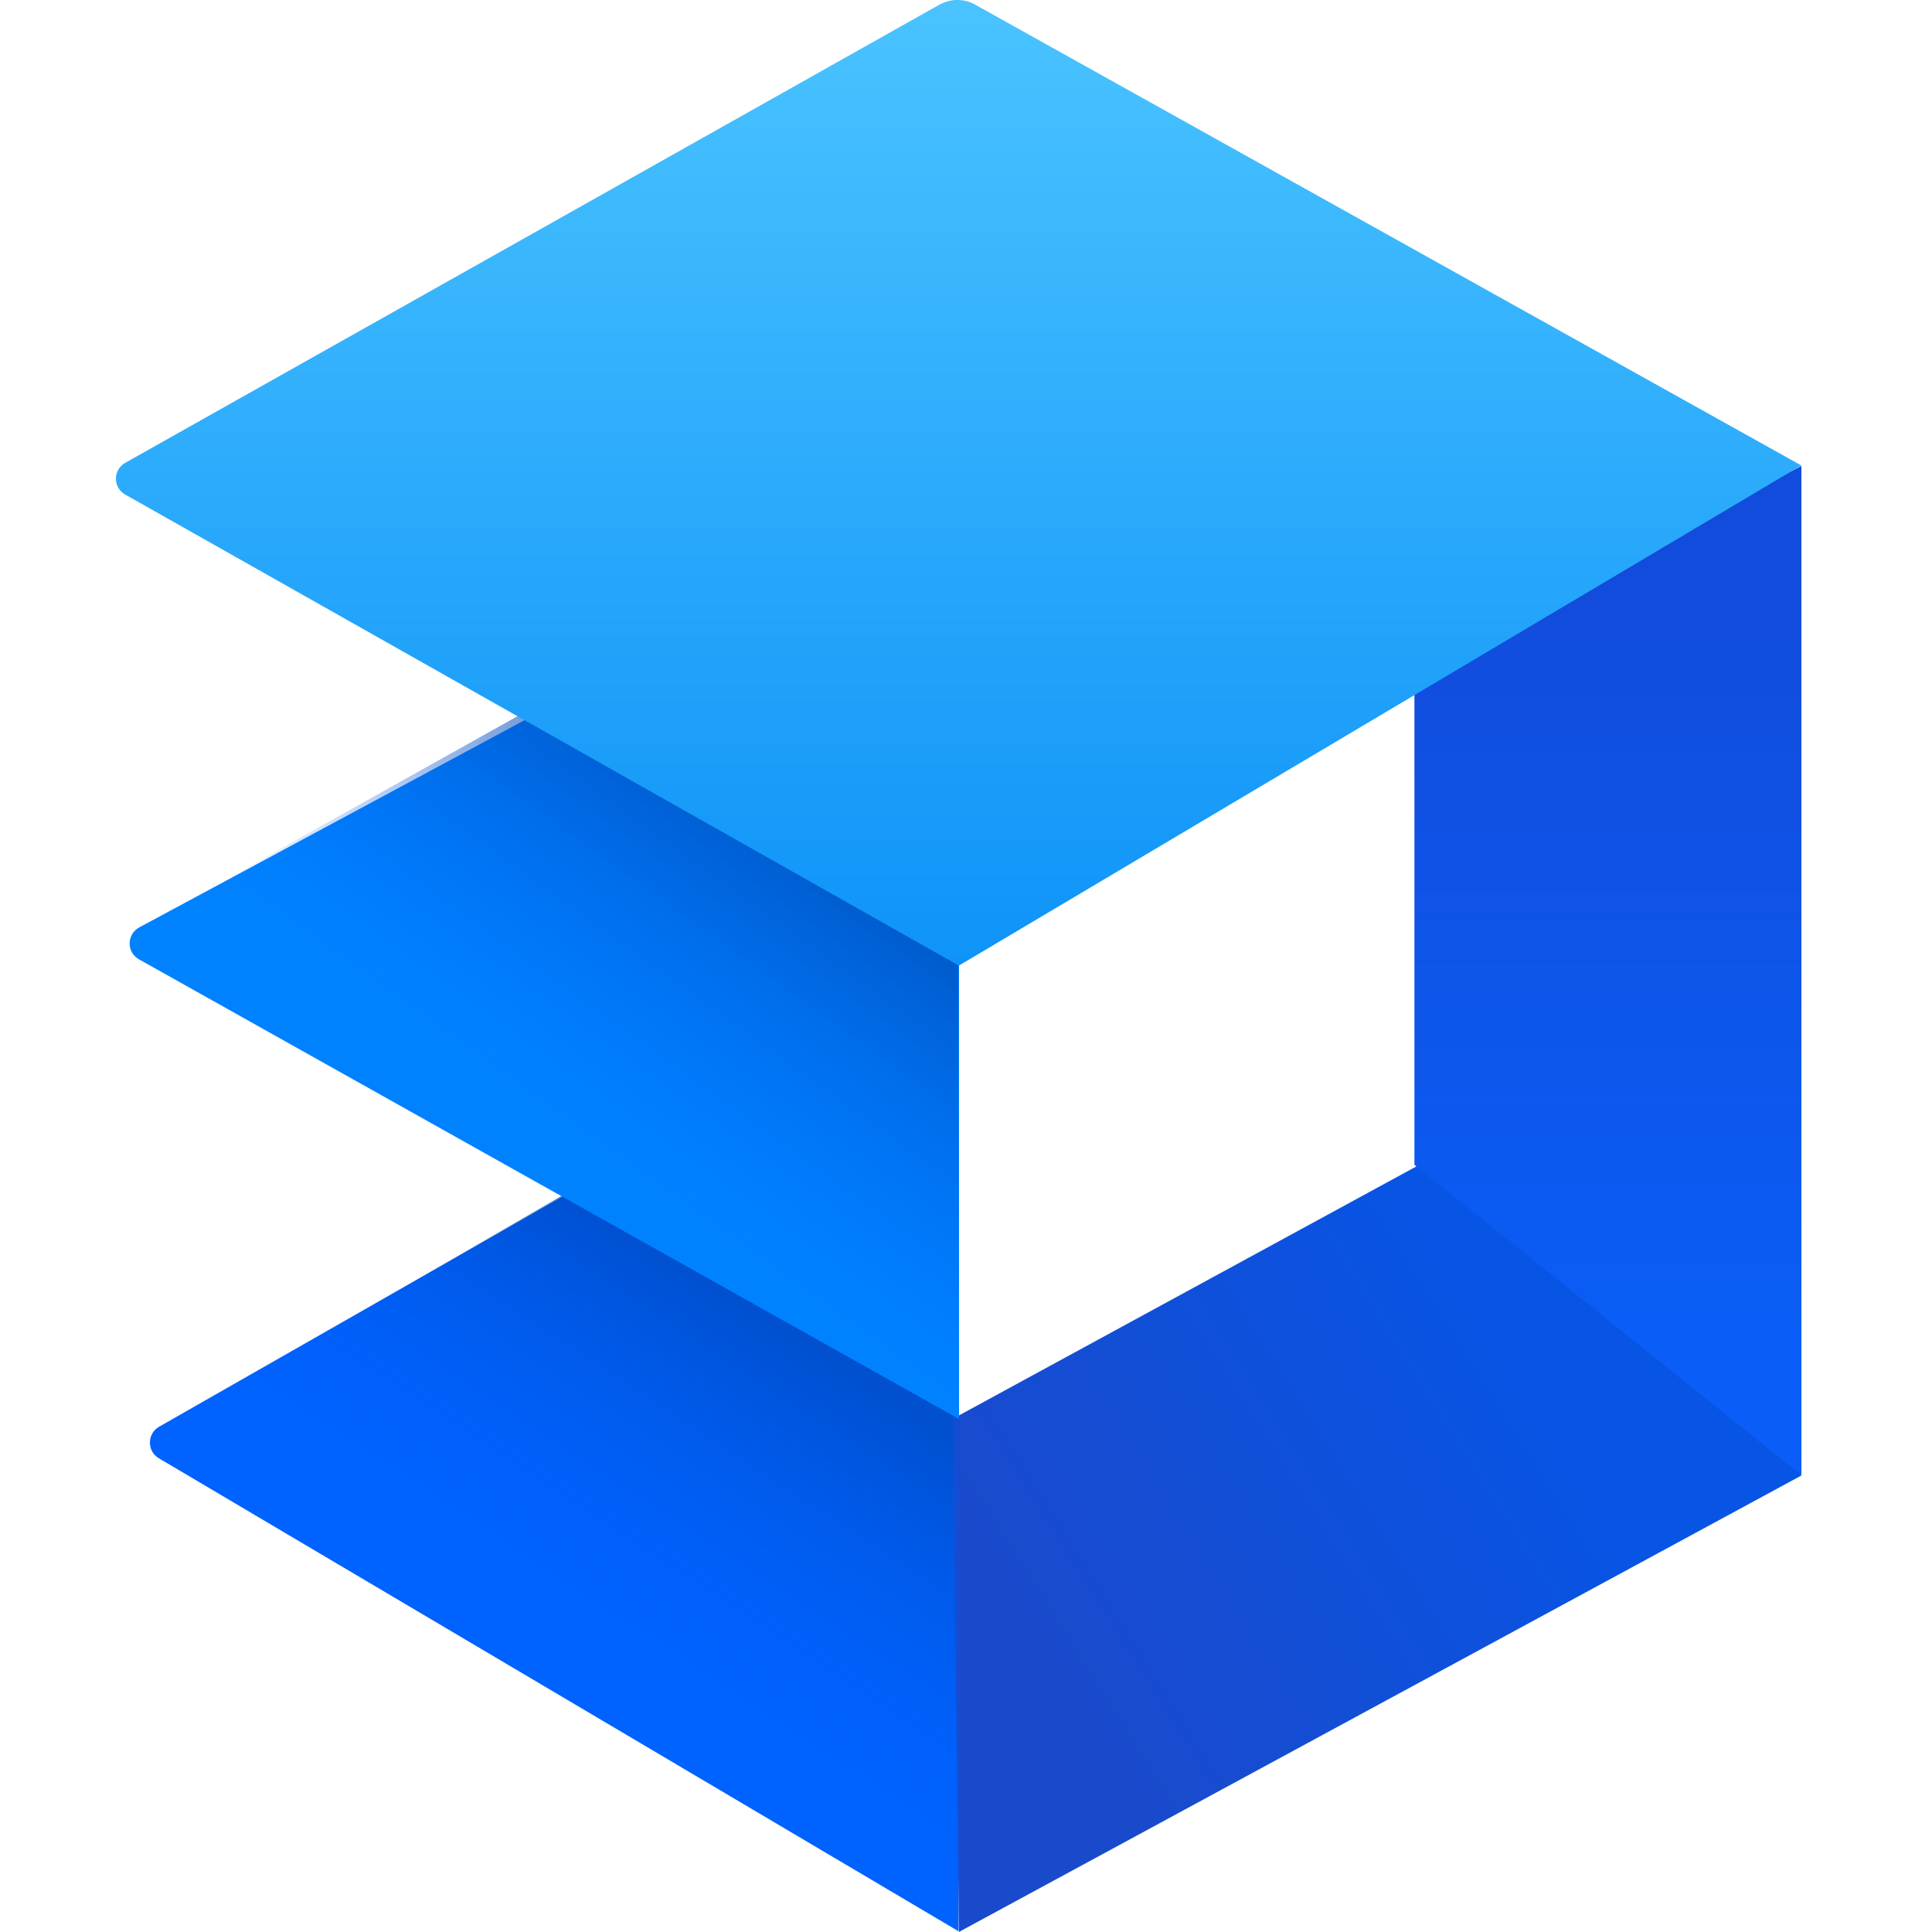
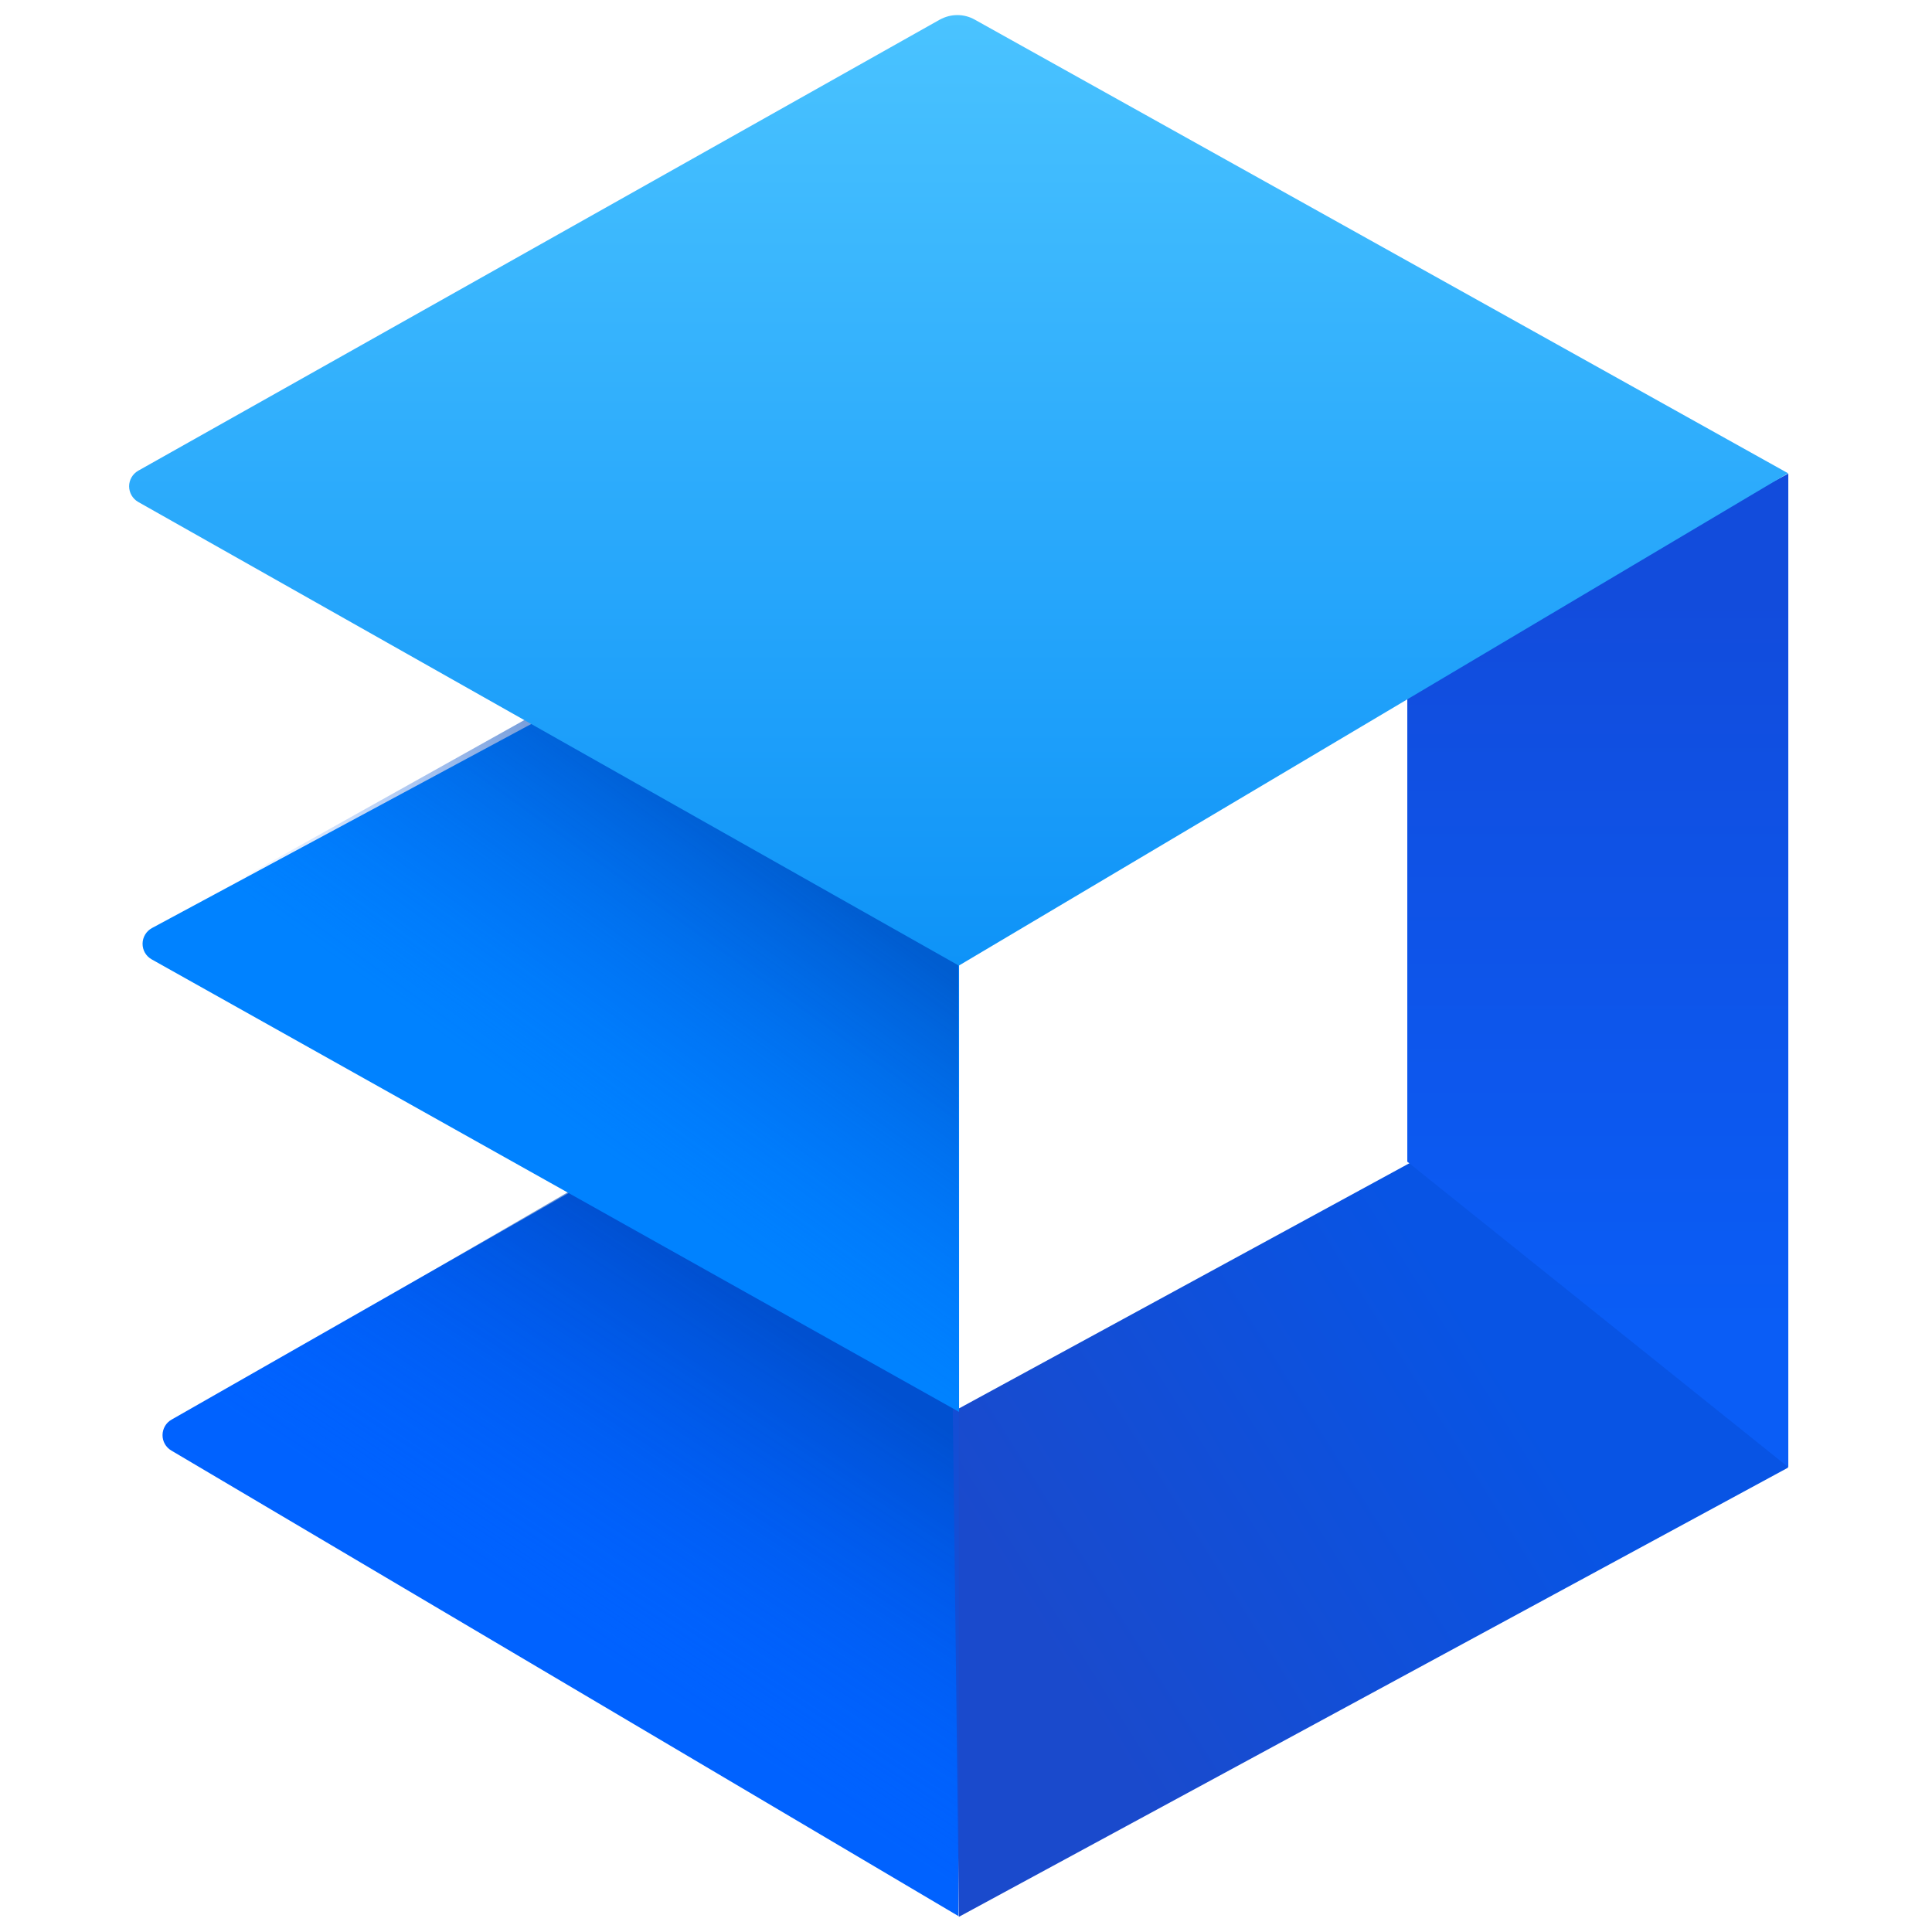
- <svg xmlns="http://www.w3.org/2000/svg" viewBox="0 0 20 20" fill="none">
-   <path d="M5.976 12.299L9.922 14.605V19.992L1.643 15.095C1.586 15.061 1.551 14.999 1.552 14.932C1.552 14.865 1.588 14.803 1.646 14.77L5.976 12.299Z" fill="#0062FF" />
-   <path opacity="0.6" d="M9.925 19.988V14.601L6.22 12.143L1.395 14.941L9.925 19.988Z" fill="url(#paint0_linear_2_97)" />
-   <path d="M9.927 19.993L9.862 14.663L10.203 14.623L9.927 19.993Z" fill="#144DD4" />
-   <path d="M18.518 9.976L18.645 15.276L9.926 20V14.653L18.518 9.976Z" fill="url(#paint1_linear_2_97)" />
-   <path d="M18.648 15.272V4.822L14.642 6.963V12.058L18.648 15.272Z" fill="url(#paint2_linear_2_97)" />
-   <path d="M5.715 7.302L9.928 9.43V14.69L1.437 9.93C1.377 9.896 1.341 9.833 1.342 9.765C1.342 9.697 1.38 9.634 1.44 9.601L5.715 7.302Z" fill="#0082FF" />
-   <path opacity="0.601" d="M9.925 14.929L9.921 9.7L5.558 7.302L1.564 9.535C1.476 9.584 1.421 9.677 1.42 9.778C1.419 9.878 1.472 9.972 1.559 10.023L9.925 14.929Z" fill="url(#paint3_linear_2_97)" />
-   <path d="M9.725 0.048L1.295 4.792C1.236 4.826 1.2 4.888 1.2 4.956C1.2 5.023 1.236 5.086 1.295 5.119L9.926 9.996L18.646 4.818L10.093 0.047C9.979 -0.016 9.84 -0.016 9.726 0.048H9.725Z" fill="url(#paint4_linear_2_97)" />
+ <svg xmlns="http://www.w3.org/2000/svg" width="24" height="24" viewBox="0 0 24 24" fill="none">
+   <path d="M7.245 14.717L11.907 17.44V23.803L2.128 18.019C2.06 17.979 2.018 17.905 2.019 17.826C2.02 17.747 2.062 17.674 2.131 17.635L7.245 14.717Z" fill="#0062FF" />
+   <path opacity="0.6" d="M11.909 23.799V17.436L7.534 14.532L1.834 17.836L11.909 23.799Z" fill="url(#paint0_linear_13998_3989)" />
+   <path d="M11.913 23.803L11.836 17.508L12.238 17.46L11.913 23.803Z" fill="#144DD4" />
+   <path d="M22.06 11.972L22.211 18.232L11.911 23.812V17.497L22.06 11.972Z" fill="url(#paint1_linear_13998_3989)" />
+   <path d="M22.215 18.226V5.883L17.482 8.411V14.431L22.215 18.226Z" fill="url(#paint2_linear_13998_3989)" />
+   <path d="M6.937 8.812L11.914 11.326V17.539L1.883 11.917C1.813 11.877 1.77 11.803 1.771 11.722C1.772 11.642 1.816 11.568 1.887 11.529L6.937 8.812Z" fill="#0082FF" />
+   <path opacity="0.601" d="M11.91 17.823L11.905 11.645L6.751 8.812L2.034 11.45C1.93 11.508 1.864 11.618 1.863 11.737C1.862 11.857 1.925 11.967 2.028 12.027L11.91 17.823Z" fill="url(#paint3_linear_13998_3989)" />
+   <path d="M11.674 0.244L1.716 5.848C1.647 5.888 1.604 5.961 1.604 6.041C1.604 6.121 1.647 6.195 1.716 6.235L11.911 11.995L22.212 5.879L12.109 0.244C11.974 0.168 11.81 0.169 11.675 0.244H11.674Z" fill="url(#paint4_linear_13998_3989)" />
  <defs>
-     <linearGradient id="paint0_linear_2_97" x1="9.913" y1="14.966" x2="7.743" y2="18.27" gradientUnits="userSpaceOnUse">
+     <linearGradient id="paint0_linear_13998_3989" x1="11.895" y1="17.867" x2="9.333" y2="21.769" gradientUnits="userSpaceOnUse">
      <stop stop-color="#0044B1" />
      <stop offset="1" stop-color="#0062FF" stop-opacity="0" />
    </linearGradient>
-     <linearGradient id="paint1_linear_2_97" x1="10.989" y1="17.405" x2="15.758" y2="14.408" gradientUnits="userSpaceOnUse">
+     <linearGradient id="paint1_linear_13998_3989" x1="13.166" y1="20.747" x2="18.8" y2="17.206" gradientUnits="userSpaceOnUse">
      <stop stop-color="#1A4ACC" />
      <stop offset="1" stop-color="#0854E4" />
    </linearGradient>
-     <linearGradient id="paint2_linear_2_97" x1="16.645" y1="13.826" x2="16.645" y2="6.122" gradientUnits="userSpaceOnUse">
+     <linearGradient id="paint2_linear_13998_3989" x1="19.848" y1="16.518" x2="19.848" y2="7.418" gradientUnits="userSpaceOnUse">
      <stop stop-color="#0A5DF6" />
      <stop offset="1" stop-color="#124CDC" />
    </linearGradient>
-     <linearGradient id="paint3_linear_2_97" x1="9.925" y1="10.15" x2="7.803" y2="13.101" gradientUnits="userSpaceOnUse">
+     <linearGradient id="paint3_linear_13998_3989" x1="11.91" y1="12.178" x2="9.403" y2="15.663" gradientUnits="userSpaceOnUse">
      <stop stop-color="#0044B1" />
      <stop offset="1" stop-color="#0062FF" stop-opacity="0" />
    </linearGradient>
-     <linearGradient id="paint4_linear_2_97" x1="9.923" y1="0" x2="9.923" y2="9.996" gradientUnits="userSpaceOnUse">
+     <linearGradient id="paint4_linear_13998_3989" x1="11.908" y1="0.188" x2="11.908" y2="11.995" gradientUnits="userSpaceOnUse">
      <stop stop-color="#4AC3FF" />
      <stop offset="1" stop-color="#0E93F8" />
    </linearGradient>
  </defs>
</svg>
